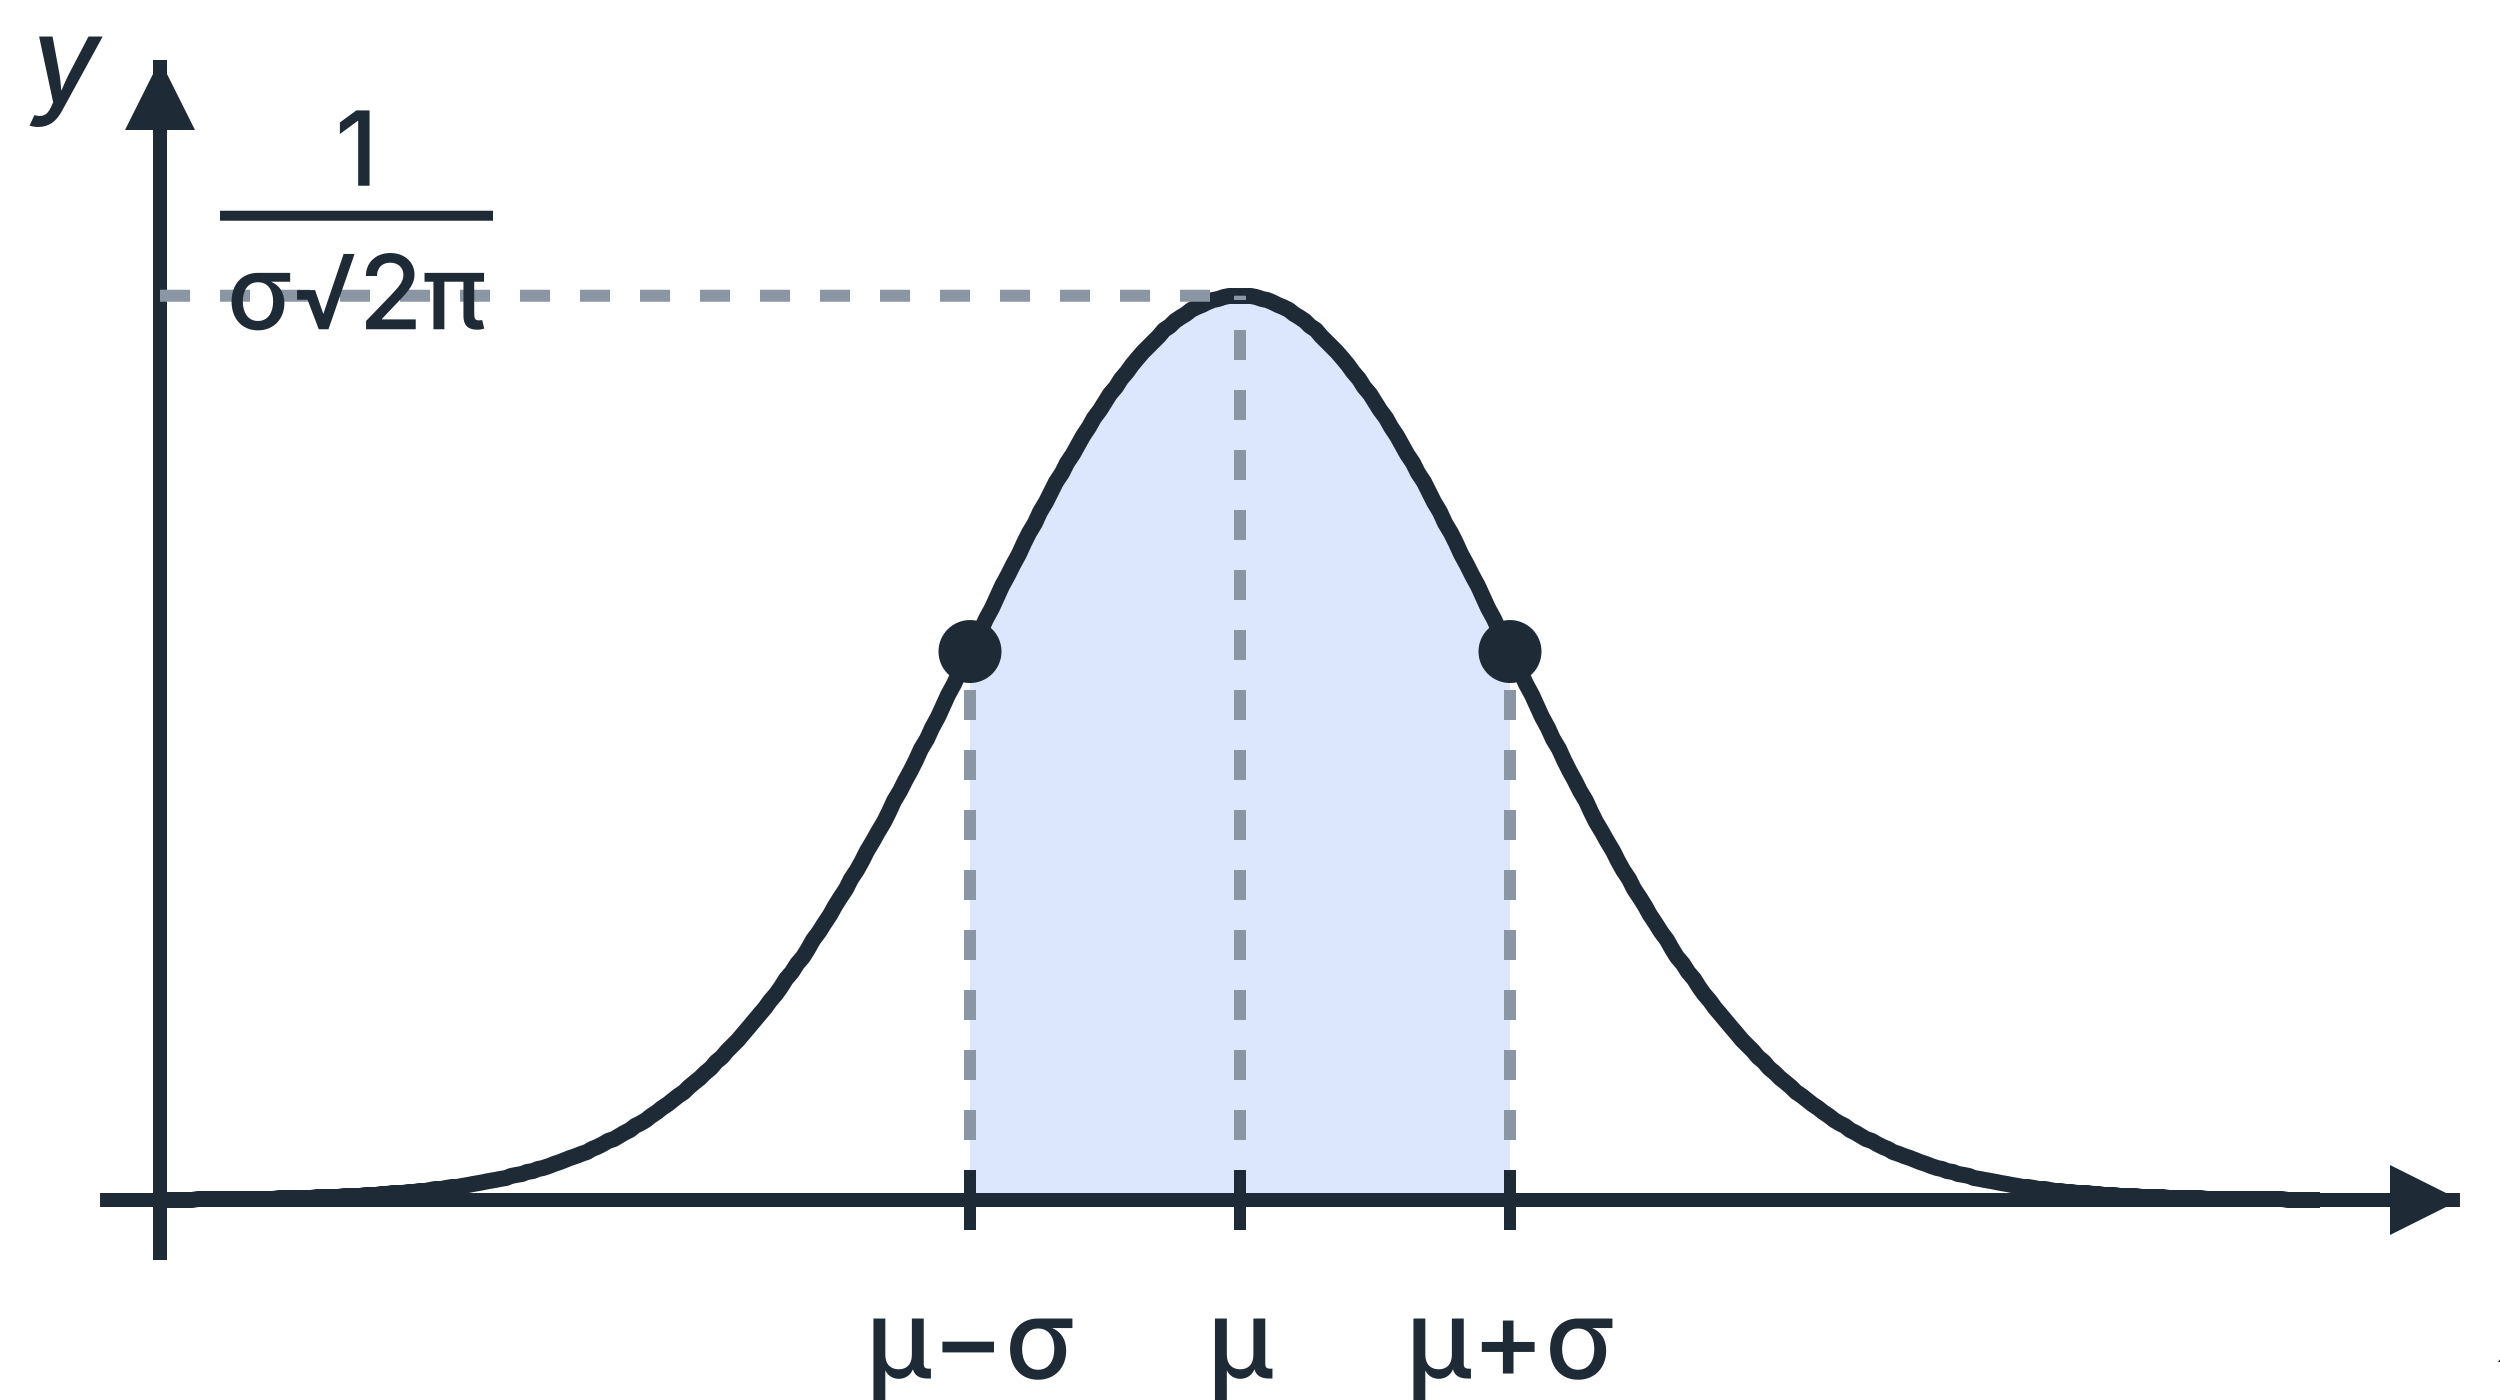
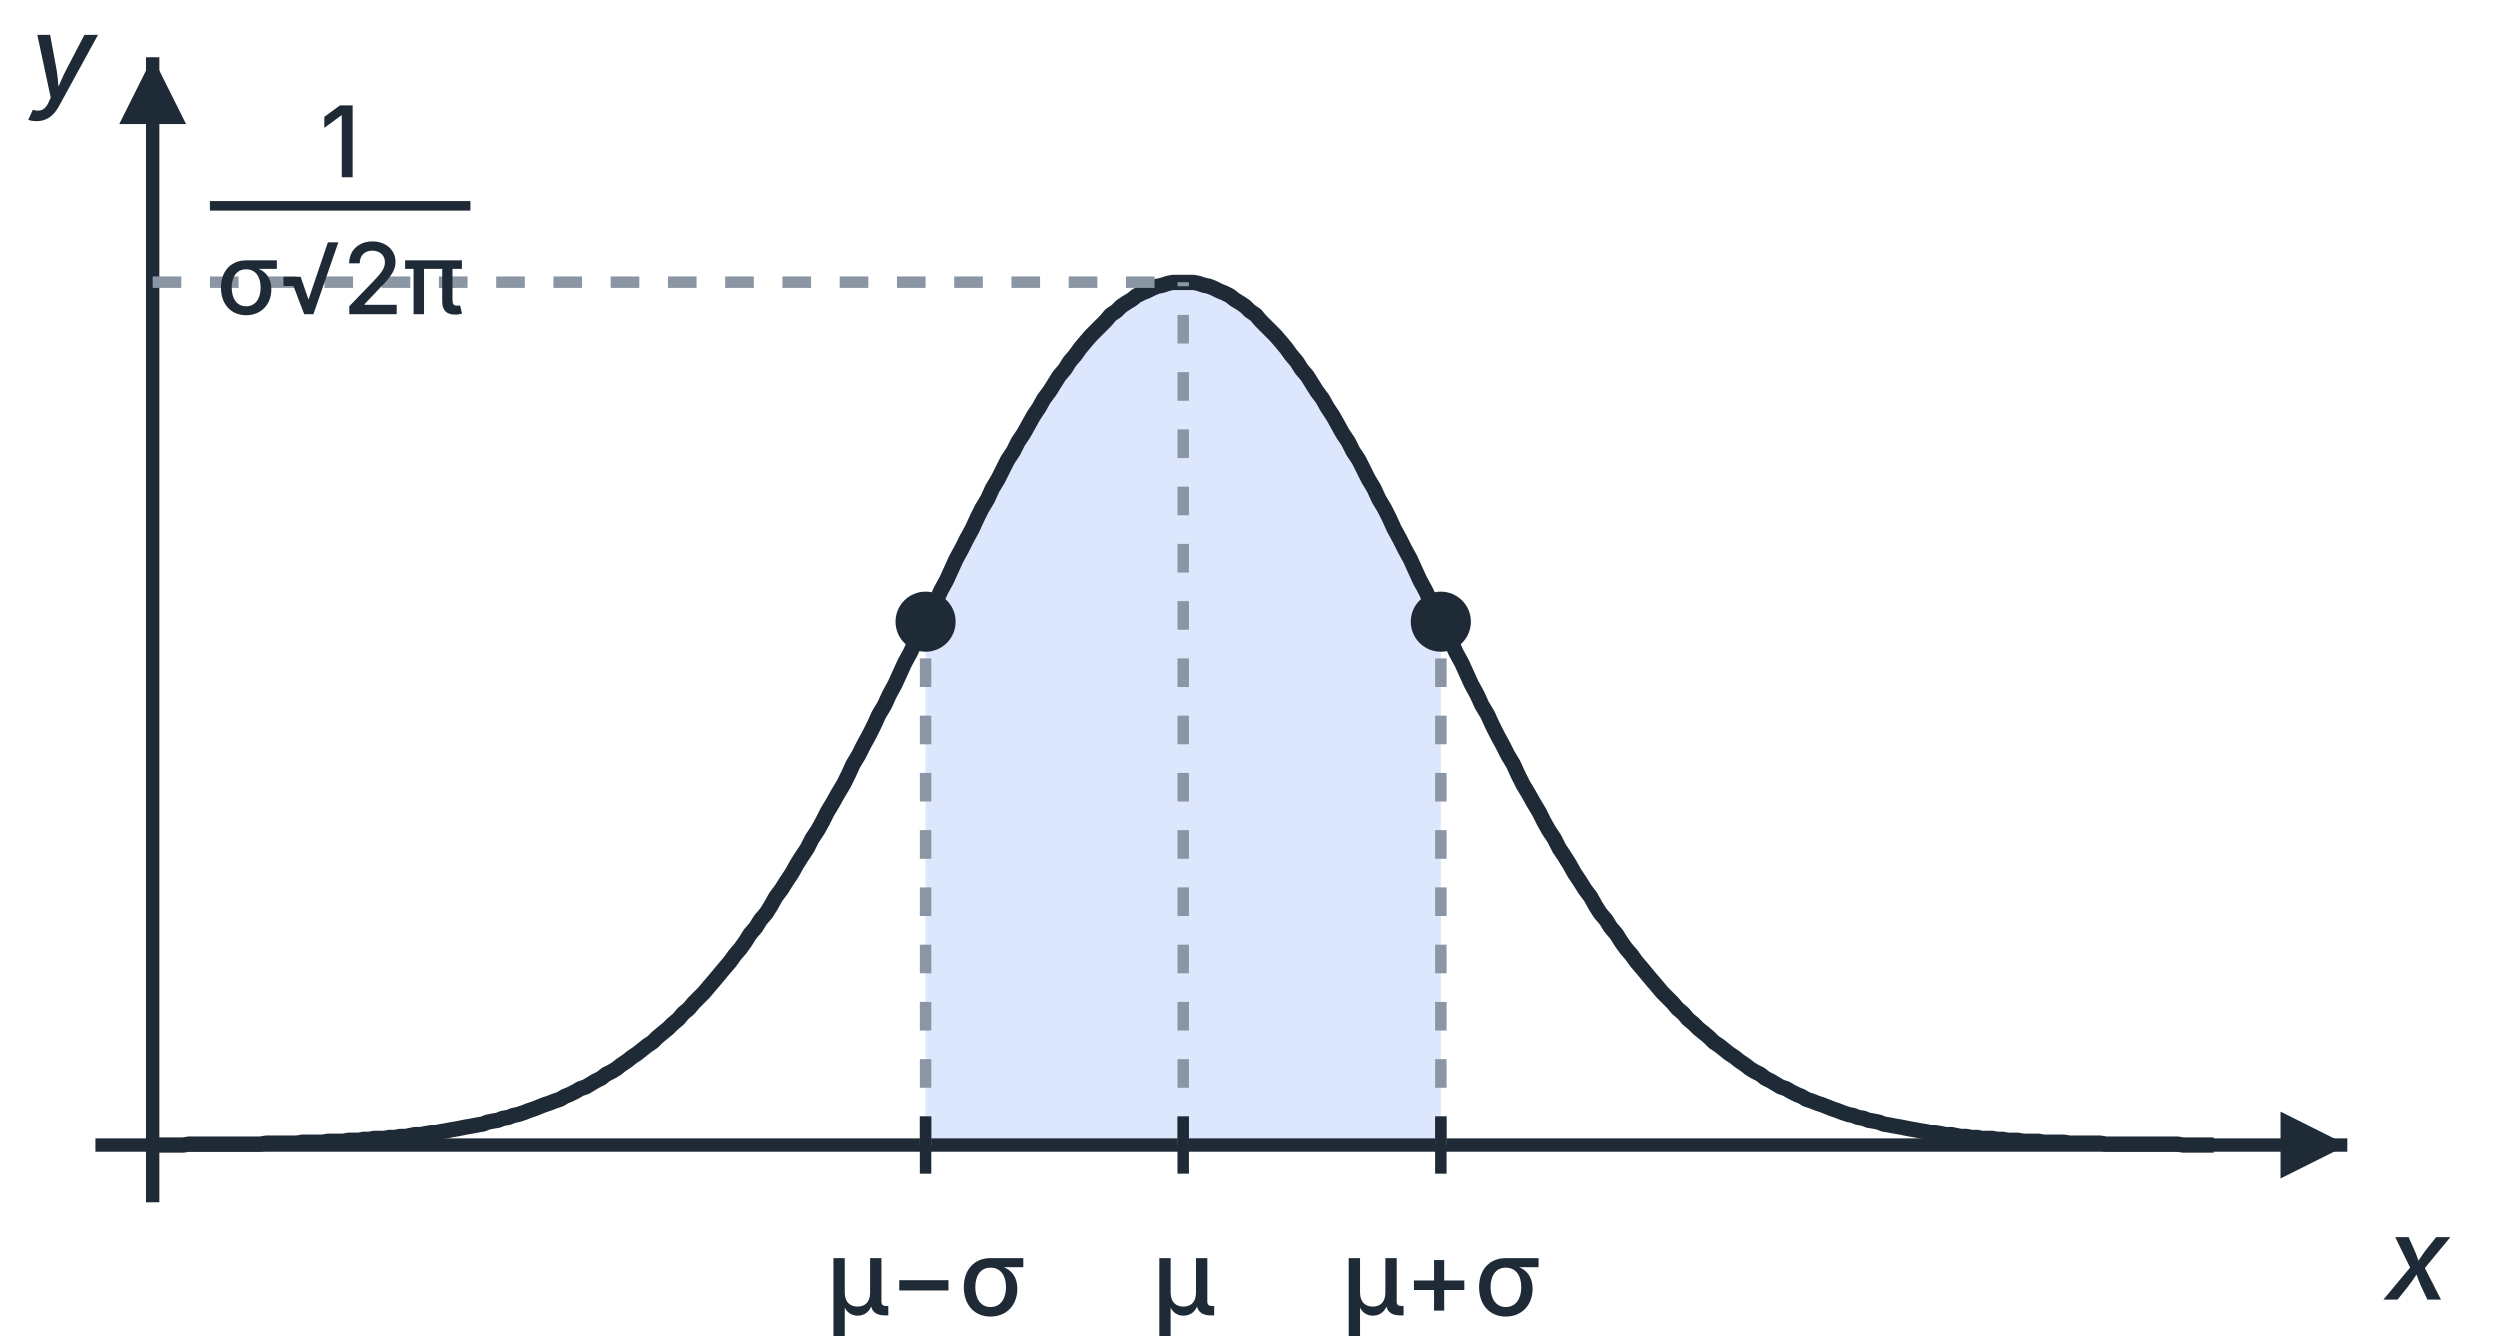
- <svg xmlns="http://www.w3.org/2000/svg" viewBox="0 0 250 140" width="250" height="140" font-family="Inter, Arial, sans-serif">
+ <svg xmlns="http://www.w3.org/2000/svg" viewBox="0 0 262 140" width="262" height="140" font-family="Inter, Arial, sans-serif">
  <polygon points="97.0,65.2 97.3,64.6 97.5,64.1 97.8,63.5 98.1,63.0 98.3,62.4 98.6,61.9 98.9,61.3 99.2,60.8 99.4,60.2 99.7,59.7 100.0,59.1 100.2,58.6 100.5,58.1 100.8,57.5 101.0,57.0 101.3,56.5 101.6,55.9 101.9,55.4 102.1,54.9 102.4,54.3 102.7,53.8 102.9,53.3 103.2,52.8 103.5,52.3 103.8,51.7 104.0,51.2 104.3,50.7 104.6,50.2 104.8,49.7 105.1,49.2 105.4,48.7 105.6,48.2 105.9,47.8 106.2,47.3 106.5,46.8 106.7,46.3 107.0,45.8 107.3,45.4 107.5,44.9 107.8,44.5 108.1,44.0 108.3,43.6 108.6,43.1 108.9,42.7 109.2,42.3 109.4,41.8 109.7,41.4 110.0,41.0 110.2,40.6 110.5,40.2 110.8,39.8 111.0,39.4 111.3,39.0 111.6,38.7 111.8,38.3 112.1,37.9 112.4,37.6 112.7,37.2 112.9,36.9 113.2,36.5 113.5,36.2 113.7,35.9 114.0,35.6 114.3,35.2 114.5,34.9 114.8,34.7 115.1,34.4 115.4,34.1 115.6,33.8 115.9,33.6 116.2,33.3 116.4,33.0 116.7,32.8 117.0,32.6 117.2,32.4 117.5,32.1 117.8,31.9 118.1,31.7 118.3,31.5 118.6,31.4 118.9,31.2 119.1,31.0 119.4,30.9 119.7,30.7 120.0,30.6 120.2,30.5 120.5,30.3 120.8,30.2 121.0,30.1 121.3,30.0 121.6,29.9 121.8,29.9 122.1,29.8 122.4,29.7 122.7,29.7 122.9,29.6 123.2,29.6 123.5,29.6 123.7,29.6 124.0,29.6 124.3,29.6 124.5,29.6 124.8,29.6 125.1,29.6 125.3,29.7 125.6,29.7 125.9,29.8 126.2,29.9 126.4,29.9 126.7,30.0 127.0,30.1 127.2,30.2 127.5,30.3 127.8,30.5 128.1,30.6 128.3,30.7 128.6,30.9 128.9,31.0 129.1,31.2 129.4,31.4 129.7,31.5 129.9,31.7 130.2,31.9 130.5,32.1 130.8,32.4 131.0,32.6 131.3,32.8 131.6,33.0 131.8,33.3 132.1,33.6 132.4,33.8 132.6,34.1 132.9,34.4 133.2,34.7 133.4,34.9 133.7,35.2 134.0,35.6 134.3,35.9 134.5,36.2 134.8,36.5 135.1,36.9 135.3,37.2 135.6,37.6 135.9,37.9 136.2,38.3 136.4,38.7 136.7,39.0 137.0,39.4 137.2,39.8 137.5,40.2 137.8,40.6 138.0,41.0 138.3,41.4 138.6,41.8 138.8,42.3 139.1,42.7 139.4,43.1 139.7,43.6 139.9,44.0 140.2,44.5 140.5,44.9 140.7,45.4 141.0,45.8 141.3,46.3 141.6,46.8 141.8,47.3 142.1,47.8 142.4,48.2 142.6,48.7 142.9,49.2 143.2,49.7 143.4,50.2 143.7,50.7 144.0,51.2 144.2,51.7 144.5,52.3 144.8,52.8 145.1,53.3 145.3,53.8 145.6,54.3 145.9,54.9 146.1,55.4 146.4,55.9 146.7,56.5 146.9,57.0 147.2,57.5 147.5,58.1 147.8,58.6 148.0,59.1 148.3,59.7 148.6,60.2 148.8,60.8 149.1,61.3 149.4,61.9 149.7,62.4 149.9,63.0 150.2,63.5 150.5,64.1 150.7,64.6 151.0,65.2 151.0,120.0 150.7,120.0 150.5,120.0 150.2,120.0 149.9,120.0 149.7,120.0 149.4,120.0 149.1,120.0 148.8,120.0 148.6,120.0 148.3,120.0 148.0,120.0 147.8,120.0 147.5,120.0 147.2,120.0 146.9,120.0 146.7,120.0 146.4,120.0 146.1,120.0 145.9,120.0 145.6,120.0 145.3,120.0 145.1,120.0 144.8,120.0 144.5,120.0 144.2,120.0 144.0,120.0 143.7,120.0 143.4,120.0 143.2,120.0 142.9,120.0 142.6,120.0 142.4,120.0 142.1,120.0 141.8,120.0 141.6,120.0 141.3,120.0 141.0,120.0 140.7,120.0 140.5,120.0 140.2,120.0 139.9,120.0 139.7,120.0 139.4,120.0 139.1,120.0 138.8,120.0 138.6,120.0 138.3,120.0 138.0,120.0 137.8,120.0 137.5,120.0 137.2,120.0 137.0,120.0 136.7,120.0 136.4,120.0 136.2,120.0 135.9,120.0 135.6,120.0 135.3,120.0 135.1,120.0 134.8,120.0 134.5,120.0 134.3,120.0 134.0,120.0 133.7,120.0 133.4,120.0 133.2,120.0 132.9,120.0 132.6,120.0 132.4,120.0 132.1,120.0 131.8,120.0 131.6,120.0 131.3,120.0 131.0,120.0 130.8,120.0 130.5,120.0 130.2,120.0 129.9,120.0 129.7,120.0 129.4,120.0 129.1,120.0 128.9,120.0 128.6,120.0 128.3,120.0 128.1,120.0 127.8,120.0 127.5,120.0 127.2,120.0 127.0,120.0 126.7,120.0 126.4,120.0 126.2,120.0 125.9,120.0 125.6,120.0 125.3,120.0 125.1,120.0 124.8,120.0 124.5,120.0 124.3,120.0 124.0,120.0 123.7,120.0 123.5,120.0 123.2,120.0 122.9,120.0 122.7,120.0 122.4,120.0 122.1,120.0 121.8,120.0 121.6,120.0 121.3,120.0 121.0,120.0 120.8,120.0 120.5,120.0 120.2,120.0 120.0,120.0 119.7,120.0 119.4,120.0 119.1,120.0 118.9,120.0 118.6,120.0 118.3,120.0 118.1,120.0 117.8,120.0 117.5,120.0 117.2,120.0 117.0,120.0 116.7,120.0 116.4,120.0 116.2,120.0 115.9,120.0 115.6,120.0 115.4,120.0 115.1,120.0 114.8,120.0 114.5,120.0 114.3,120.0 114.0,120.0 113.7,120.0 113.5,120.0 113.2,120.0 112.9,120.0 112.7,120.0 112.4,120.0 112.1,120.0 111.8,120.0 111.6,120.0 111.3,120.0 111.0,120.0 110.8,120.0 110.5,120.0 110.2,120.0 110.0,120.0 109.7,120.0 109.4,120.0 109.2,120.0 108.9,120.0 108.6,120.0 108.3,120.0 108.1,120.0 107.8,120.0 107.5,120.0 107.3,120.0 107.0,120.0 106.7,120.0 106.5,120.0 106.2,120.0 105.9,120.0 105.6,120.0 105.4,120.0 105.1,120.0 104.8,120.0 104.6,120.0 104.3,120.0 104.0,120.0 103.8,120.0 103.5,120.0 103.2,120.0 102.9,120.0 102.7,120.0 102.4,120.0 102.1,120.0 101.9,120.0 101.6,120.0 101.3,120.0 101.0,120.0 100.8,120.0 100.5,120.0 100.2,120.0 100.0,120.0 99.7,120.0 99.4,120.0 99.2,120.0 98.9,120.0 98.6,120.0 98.3,120.0 98.1,120.0 97.8,120.0 97.5,120.0 97.3,120.0 97.0,120.0" fill="#2563eb" fill-opacity="0.16" stroke="none" />
  <line x1="10.0" y1="120.0" x2="246.0" y2="120.0" stroke="#1f2a37" stroke-width="1.4" />
  <path d="M246.0,120.0 l-7,-3.5 v7 z" fill="#1f2a37" />
  <line x1="16.0" y1="126.0" x2="16.0" y2="6.0" stroke="#1f2a37" stroke-width="1.4" />
  <path d="M16.0,6.0 l-3.5,7 h7 z" fill="#1f2a37" />
  <text x="250.0" y="136.2" text-anchor="start" font-size="12" fill="#1f2a37" font-weight="500" font-style="italic">x</text>
  <text x="10.0" y="10.2" text-anchor="end" font-size="12" fill="#1f2a37" font-weight="500" font-style="italic">y</text>
  <polyline points="16.0,120.0 16.5,120.0 17.1,120.0 17.6,120.0 18.2,120.0 18.7,120.0 19.2,120.0 19.8,119.9 20.3,119.9 20.9,119.9 21.4,119.9 21.9,119.9 22.5,119.9 23.0,119.9 23.6,119.9 24.1,119.9 24.6,119.9 25.2,119.9 25.7,119.9 26.3,119.9 26.8,119.9 27.3,119.9 27.9,119.8 28.4,119.8 29.0,119.8 29.5,119.8 30.0,119.8 30.6,119.8 31.1,119.8 31.7,119.7 32.2,119.7 32.7,119.7 33.3,119.7 33.8,119.7 34.4,119.6 34.9,119.6 35.4,119.6 36.0,119.6 36.5,119.5 37.1,119.5 37.6,119.5 38.1,119.4 38.7,119.4 39.2,119.3 39.8,119.3 40.3,119.3 40.8,119.2 41.4,119.2 41.9,119.1 42.5,119.1 43.0,119.0 43.5,118.9 44.1,118.9 44.6,118.8 45.2,118.7 45.7,118.7 46.2,118.6 46.8,118.5 47.3,118.4 47.9,118.3 48.4,118.2 48.9,118.1 49.5,118.0 50.0,117.9 50.6,117.8 51.1,117.6 51.6,117.5 52.2,117.4 52.7,117.2 53.3,117.1 53.8,116.9 54.3,116.8 54.9,116.6 55.4,116.4 56.0,116.2 56.5,116.0 57.0,115.8 57.6,115.6 58.1,115.4 58.7,115.2 59.2,114.9 59.7,114.7 60.3,114.4 60.8,114.1 61.4,113.9 61.9,113.6 62.4,113.3 63.0,113.0 63.5,112.6 64.1,112.3 64.6,112.0 65.1,111.6 65.7,111.2 66.2,110.8 66.8,110.4 67.3,110.0 67.8,109.6 68.4,109.2 68.9,108.7 69.5,108.2 70.0,107.8 70.5,107.3 71.1,106.8 71.6,106.2 72.2,105.7 72.7,105.1 73.2,104.6 73.8,104.0 74.3,103.4 74.9,102.7 75.4,102.1 75.9,101.5 76.5,100.8 77.0,100.1 77.6,99.4 78.1,98.7 78.6,97.9 79.2,97.2 79.7,96.4 80.3,95.7 80.8,94.9 81.3,94.0 81.9,93.2 82.4,92.4 83.0,91.5 83.5,90.6 84.0,89.8 84.6,88.9 85.1,87.9 85.7,87.0 86.2,86.1 86.7,85.1 87.3,84.1 87.8,83.2 88.4,82.2 88.9,81.2 89.4,80.1 90.0,79.1 90.5,78.1 91.1,77.0 91.6,76.0 92.1,74.9 92.7,73.9 93.2,72.8 93.8,71.7 94.3,70.6 94.8,69.5 95.4,68.4 95.9,67.3 96.5,66.3 97.0,65.2 97.5,64.1 98.1,63.0 98.6,61.9 99.2,60.8 99.7,59.7 100.2,58.6 100.8,57.5 101.3,56.5 101.9,55.4 102.4,54.3 102.9,53.3 103.5,52.3 104.0,51.2 104.6,50.2 105.1,49.2 105.6,48.2 106.2,47.3 106.7,46.3 107.3,45.4 107.8,44.5 108.3,43.6 108.9,42.7 109.4,41.8 110.0,41.0 110.5,40.2 111.0,39.4 111.6,38.7 112.1,37.9 112.7,37.2 113.2,36.5 113.7,35.9 114.3,35.2 114.8,34.7 115.4,34.1 115.9,33.6 116.4,33.0 117.0,32.6 117.5,32.1 118.1,31.7 118.6,31.4 119.1,31.0 119.7,30.7 120.2,30.5 120.8,30.2 121.3,30.0 121.8,29.9 122.4,29.7 122.9,29.6 123.5,29.6 124.0,29.6 124.5,29.6 125.1,29.6 125.6,29.7 126.2,29.9 126.7,30.0 127.2,30.2 127.8,30.5 128.3,30.7 128.9,31.0 129.4,31.4 129.9,31.7 130.5,32.1 131.0,32.6 131.6,33.0 132.1,33.6 132.6,34.1 133.2,34.7 133.7,35.2 134.3,35.9 134.8,36.5 135.3,37.2 135.9,37.9 136.4,38.7 137.0,39.4 137.5,40.2 138.0,41.0 138.6,41.8 139.1,42.7 139.7,43.6 140.2,44.5 140.7,45.4 141.3,46.3 141.8,47.3 142.4,48.2 142.9,49.2 143.4,50.2 144.0,51.2 144.5,52.3 145.1,53.3 145.6,54.3 146.1,55.4 146.7,56.5 147.2,57.5 147.8,58.6 148.3,59.7 148.8,60.8 149.4,61.9 149.9,63.0 150.5,64.1 151.0,65.2 151.5,66.3 152.1,67.3 152.6,68.4 153.2,69.5 153.7,70.6 154.2,71.7 154.8,72.8 155.3,73.9 155.9,74.9 156.4,76.0 156.9,77.0 157.5,78.1 158.0,79.1 158.6,80.1 159.1,81.2 159.6,82.2 160.2,83.2 160.7,84.1 161.3,85.1 161.8,86.1 162.3,87.0 162.9,87.9 163.4,88.9 164.0,89.8 164.5,90.6 165.0,91.5 165.6,92.4 166.1,93.2 166.7,94.0 167.2,94.9 167.7,95.7 168.3,96.4 168.8,97.2 169.4,97.9 169.9,98.7 170.4,99.4 171.0,100.1 171.5,100.8 172.1,101.5 172.6,102.1 173.1,102.7 173.7,103.4 174.2,104.0 174.8,104.6 175.3,105.1 175.8,105.7 176.4,106.2 176.9,106.8 177.5,107.3 178.0,107.8 178.5,108.2 179.1,108.7 179.6,109.2 180.2,109.6 180.7,110.0 181.2,110.4 181.8,110.8 182.3,111.2 182.9,111.6 183.4,112.0 183.9,112.3 184.5,112.6 185.0,113.0 185.6,113.3 186.1,113.6 186.6,113.9 187.2,114.1 187.7,114.4 188.3,114.7 188.8,114.9 189.3,115.2 189.9,115.4 190.4,115.6 191.0,115.8 191.5,116.0 192.0,116.2 192.6,116.4 193.1,116.6 193.7,116.8 194.2,116.9 194.7,117.1 195.3,117.2 195.8,117.4 196.4,117.5 196.9,117.6 197.4,117.8 198.0,117.9 198.5,118.0 199.1,118.1 199.6,118.2 200.1,118.3 200.7,118.4 201.2,118.5 201.8,118.6 202.3,118.7 202.8,118.7 203.4,118.8 203.9,118.9 204.5,118.9 205.0,119.0 205.5,119.1 206.1,119.1 206.6,119.2 207.2,119.2 207.7,119.3 208.2,119.3 208.8,119.3 209.3,119.4 209.9,119.4 210.4,119.5 210.9,119.5 211.5,119.5 212.0,119.6 212.6,119.6 213.1,119.6 213.6,119.6 214.2,119.7 214.7,119.7 215.3,119.7 215.8,119.7 216.3,119.7 216.9,119.8 217.4,119.8 218.0,119.8 218.5,119.8 219.0,119.8 219.6,119.8 220.1,119.8 220.7,119.9 221.2,119.9 221.7,119.9 222.3,119.9 222.8,119.9 223.4,119.9 223.9,119.9 224.4,119.9 225.0,119.9 225.5,119.9 226.1,119.9 226.6,119.9 227.1,119.9 227.7,119.9 228.2,119.9 228.8,120.0 229.3,120.0 229.8,120.0 230.4,120.0 230.9,120.0 231.5,120.0 232.0,120.0" fill="none" stroke="#1f2a37" stroke-width="1.6" stroke-linejoin="round" />
  <line x1="97.0" y1="120.0" x2="97.0" y2="65.153" stroke="#8a96a3" stroke-width="1.2" stroke-dasharray="3 3" />
  <circle cx="97.0" cy="65.153" r="2.4" fill="#1f2a37" stroke="#1f2a37" stroke-width="1.5" />
  <line x1="151.0" y1="120.0" x2="151.0" y2="65.153" stroke="#8a96a3" stroke-width="1.2" stroke-dasharray="3 3" />
  <circle cx="151.0" cy="65.153" r="2.4" fill="#1f2a37" stroke="#1f2a37" stroke-width="1.5" />
  <line x1="124.0" y1="120.0" x2="124.0" y2="29.573" stroke="#8a96a3" stroke-width="1.2" stroke-dasharray="3 3" />
  <line x1="16.0" y1="29.573" x2="124.0" y2="29.573" stroke="#8a96a3" stroke-width="1.2" stroke-dasharray="3 3" />
  <text x="35.65" y="18.573" text-anchor="middle" font-size="10.35" fill="#1f2a37" font-weight="500">1</text>
  <line x1="22.0" y1="21.573" x2="49.3" y2="21.573" stroke="#1f2a37" stroke-width="1" />
  <text x="35.65" y="32.923" text-anchor="middle" font-size="10.35" fill="#1f2a37" font-weight="500">σ√2π</text>
  <line x1="97.0" y1="117.0" x2="97.0" y2="123.0" stroke="#1f2a37" stroke-width="1.2" />
  <text x="97.0" y="137.85" text-anchor="middle" font-size="11" fill="#1f2a37" font-weight="500">μ−σ</text>
  <line x1="124.0" y1="117.0" x2="124.0" y2="123.0" stroke="#1f2a37" stroke-width="1.2" />
  <text x="124.0" y="137.85" text-anchor="middle" font-size="11" fill="#1f2a37" font-weight="500">μ</text>
  <line x1="151.0" y1="117.0" x2="151.0" y2="123.0" stroke="#1f2a37" stroke-width="1.2" />
  <text x="151.0" y="137.85" text-anchor="middle" font-size="11" fill="#1f2a37" font-weight="500">μ+σ</text>
</svg>
